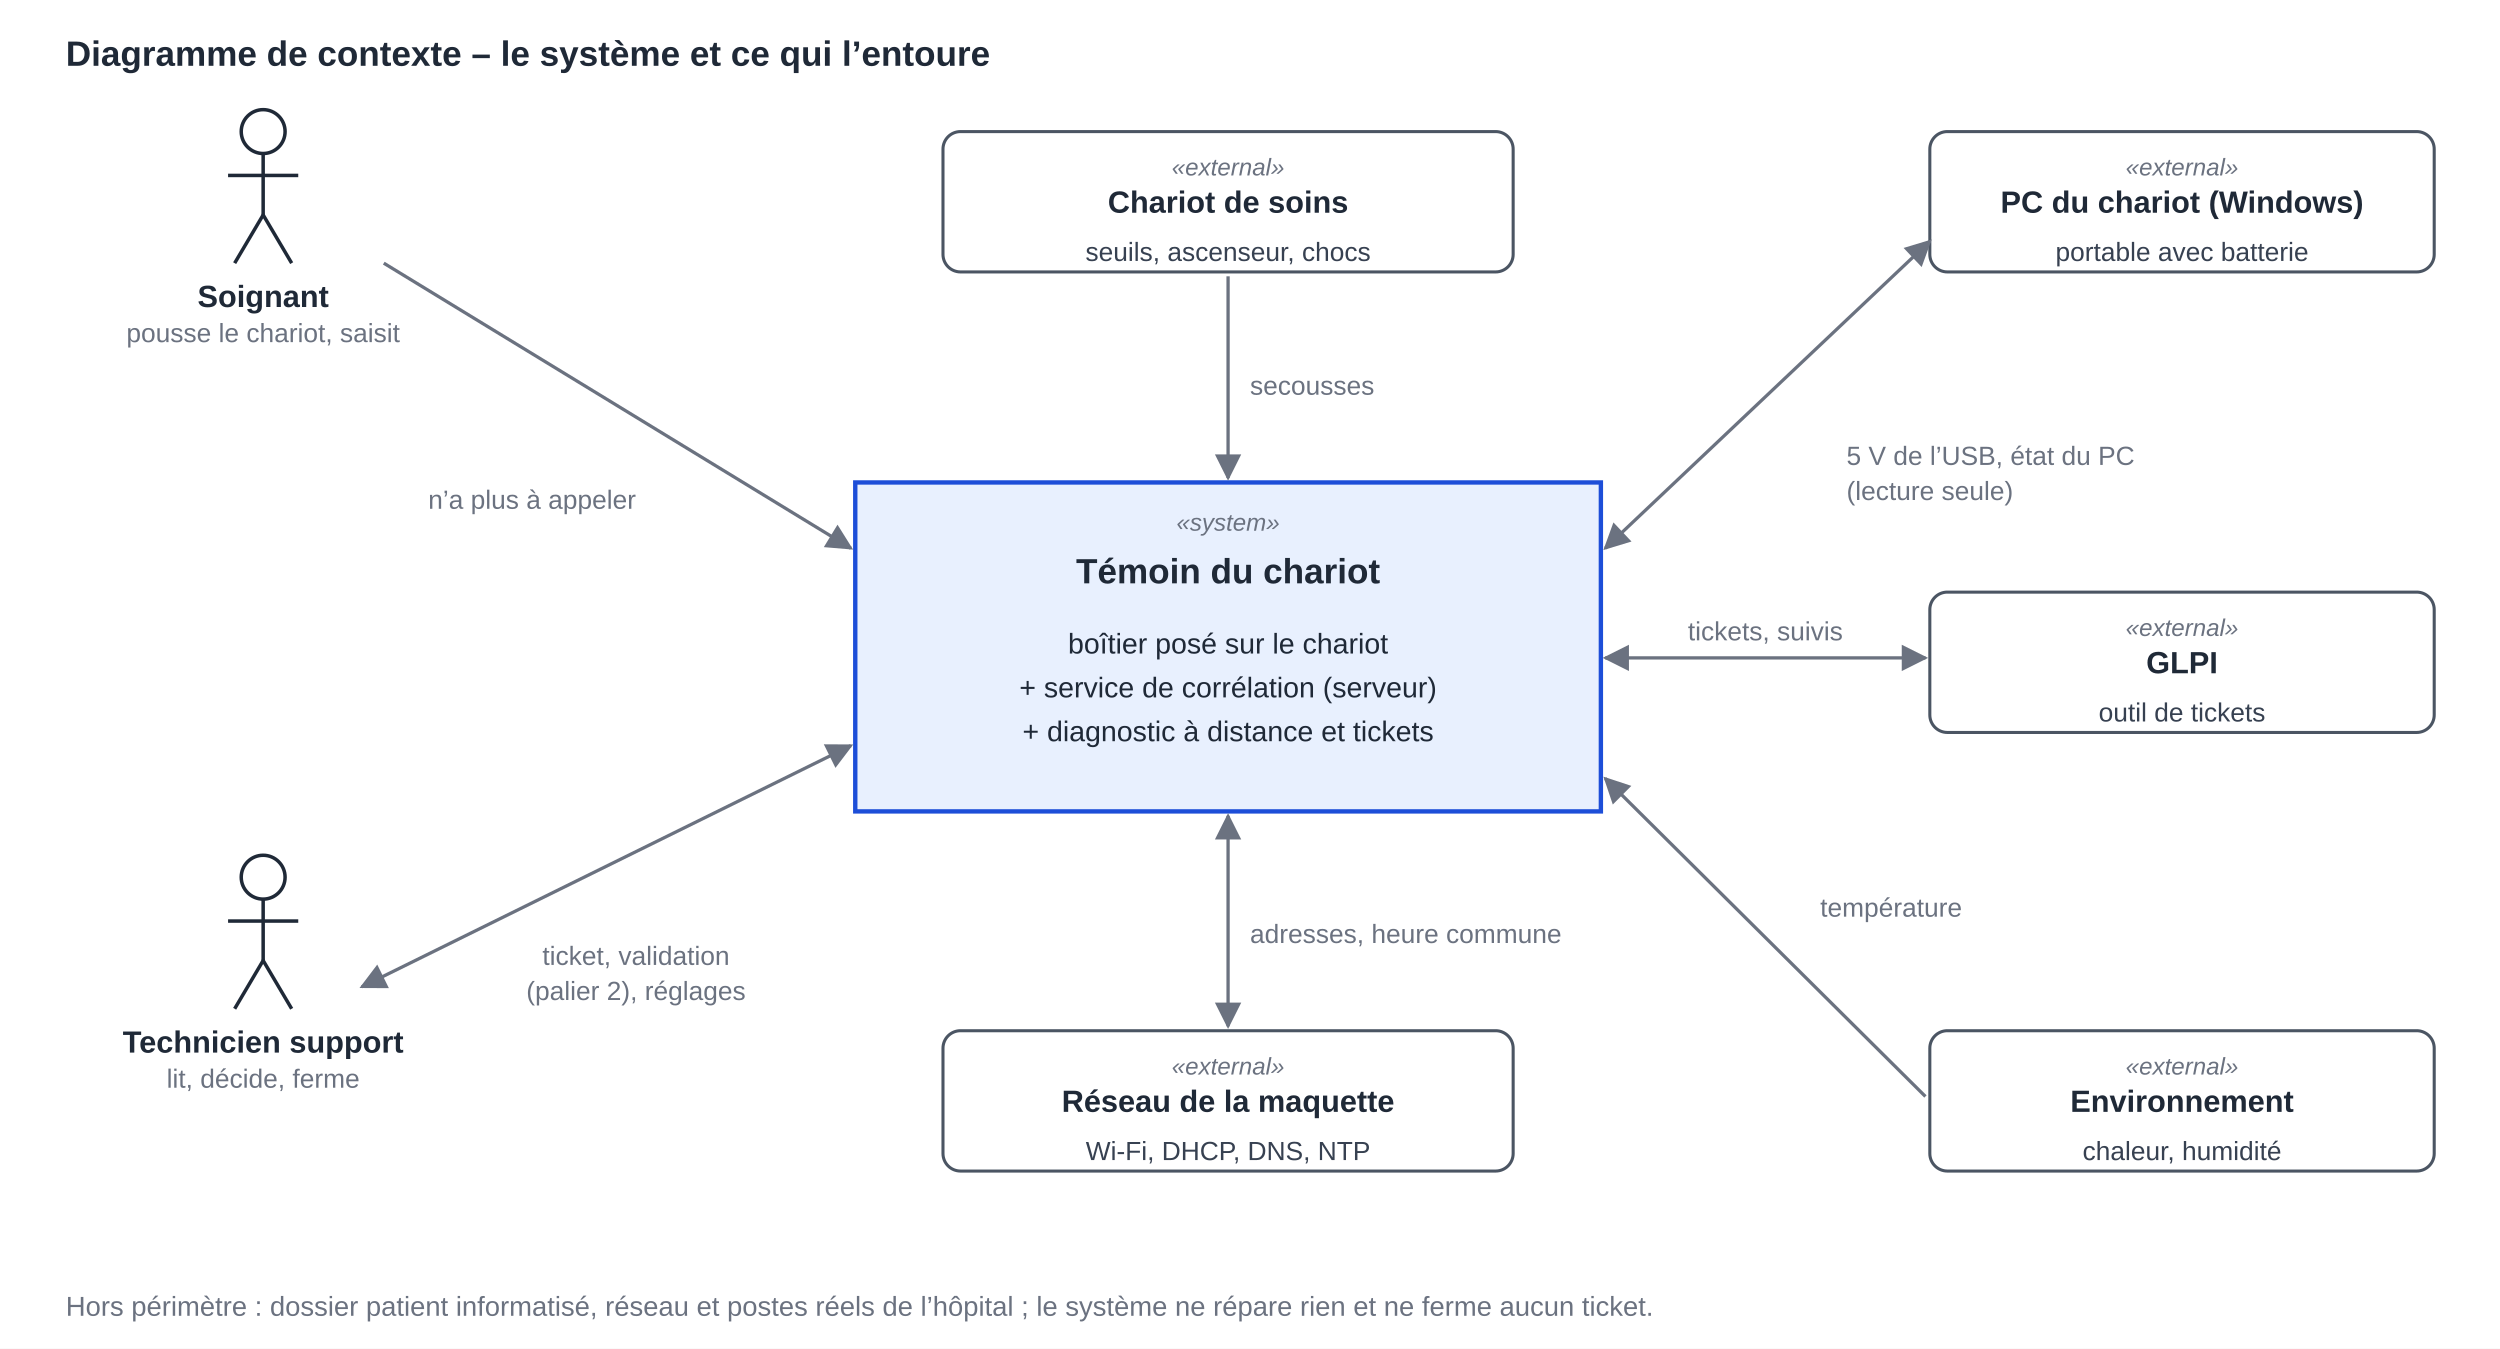
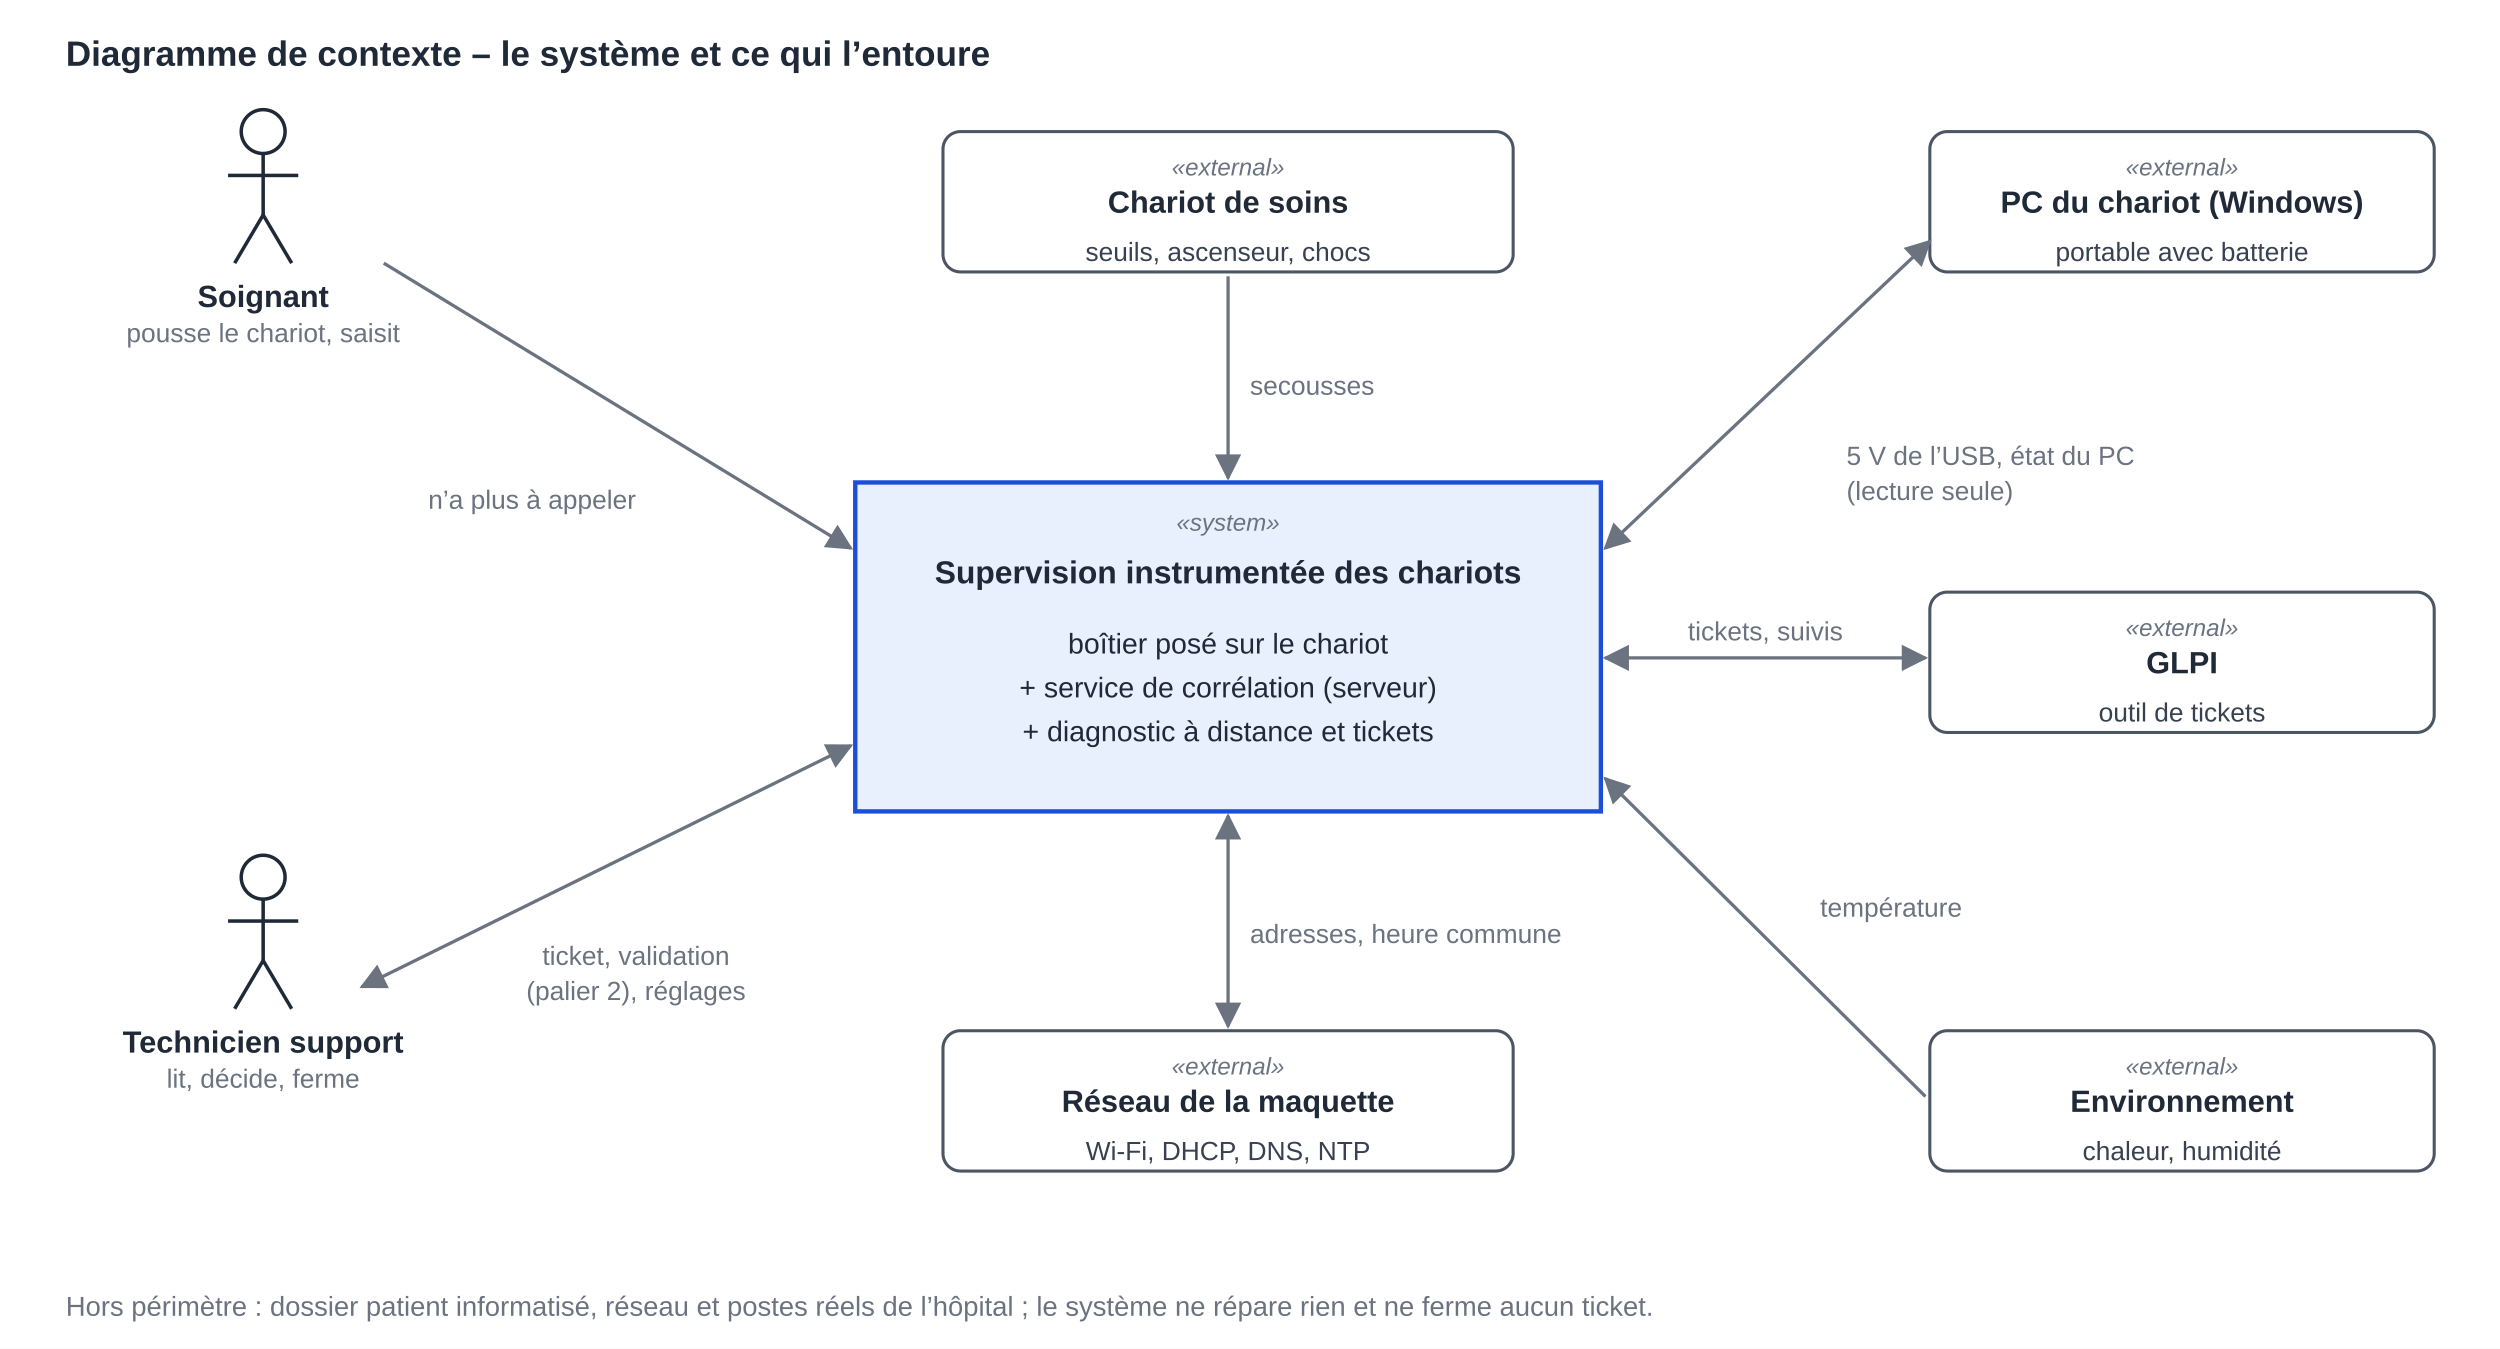
<svg xmlns="http://www.w3.org/2000/svg" width="1140" height="615" viewBox="0 0 1140 615" font-family="Liberation Sans, Arial, Helvetica, sans-serif">
  <defs>
    <marker id="fl" viewBox="0 0 10 10" refX="9" refY="5" markerWidth="8" markerHeight="8" orient="auto-start-reverse">
      <path d="M0,0 L10,5 L0,10 z" fill="#6b7280" />
    </marker>
    <marker id="flo" viewBox="0 0 10 10" refX="9" refY="5" markerWidth="9" markerHeight="9" orient="auto">
      <path d="M0,0 L10,5 L0,10" fill="none" stroke="#6b7280" stroke-width="1.5" />
    </marker>
  </defs>
  <rect width="100%" height="100%" fill="#fff" />
  <text x="30" y="30" font-size="16" font-weight="bold" fill="#1f2937" text-anchor="start">Diagramme de contexte – le système et ce qui l’entoure</text>
  <rect x="390" y="220" width="340" height="150" fill="#e8f0fe" stroke="#1d4ed8" stroke-width="2" />
  <text x="560.0" y="242" font-size="11" font-weight="normal" fill="#6b7280" text-anchor="middle" font-style="italic">«system»</text>
-   <text x="560.0" y="266" font-size="16" font-weight="bold" fill="#1f2937" text-anchor="middle">Témoin du chariot</text>
+   <text x="560.0" y="266" font-size="14.5" font-weight="bold" fill="#1f2937" text-anchor="middle">Supervision instrumentée des chariots</text>
  <text x="560.0" y="298" font-size="13" font-weight="normal" fill="#1f2937" text-anchor="middle">boîtier posé sur le chariot</text>
  <text x="560.0" y="318" font-size="13" font-weight="normal" fill="#1f2937" text-anchor="middle">+ service de corrélation (serveur)</text>
  <text x="560.0" y="338" font-size="13" font-weight="normal" fill="#1f2937" text-anchor="middle">+ diagnostic à distance et tickets</text>
  <circle cx="120" cy="60" r="10" fill="#fff" stroke="#1f2937" stroke-width="1.6" />
  <polyline points="120,70 120,98" fill="none" stroke="#1f2937" stroke-width="1.6" />
  <polyline points="104,80 136,80" fill="none" stroke="#1f2937" stroke-width="1.6" />
  <polyline points="107,120 120,98 133,120" fill="none" stroke="#1f2937" stroke-width="1.6" />
  <text x="120" y="140" font-size="14" font-weight="bold" fill="#1f2937" text-anchor="middle">Soignant</text>
  <text x="120" y="156" font-size="12" font-weight="normal" fill="#6b7280" text-anchor="middle">pousse le chariot, saisit</text>
  <line x1="175" y1="120" x2="388" y2="250" stroke="#6b7280" stroke-width="1.5" marker-end="url(#fl)" />
  <text x="290" y="232" font-size="12" font-weight="normal" fill="#6b7280" text-anchor="end">n’a plus à appeler</text>
  <circle cx="120" cy="400" r="10" fill="#fff" stroke="#1f2937" stroke-width="1.6" />
  <polyline points="120,410 120,438" fill="none" stroke="#1f2937" stroke-width="1.6" />
  <polyline points="104,420 136,420" fill="none" stroke="#1f2937" stroke-width="1.6" />
  <polyline points="107,460 120,438 133,460" fill="none" stroke="#1f2937" stroke-width="1.6" />
  <text x="120" y="480" font-size="14" font-weight="bold" fill="#1f2937" text-anchor="middle">Technicien support</text>
  <text x="120" y="496" font-size="12" font-weight="normal" fill="#6b7280" text-anchor="middle">lit, décide, ferme</text>
  <line x1="165" y1="450" x2="388" y2="340" stroke="#6b7280" stroke-width="1.5" marker-start="url(#fl)" marker-end="url(#fl)" />
  <text x="290" y="440" font-size="12" font-weight="normal" fill="#6b7280" text-anchor="middle">ticket, validation</text>
  <text x="290" y="456" font-size="12" font-weight="normal" fill="#6b7280" text-anchor="middle">(palier 2), réglages</text>
  <rect x="430" y="60" width="260" height="64" rx="8" fill="#fff" stroke="#4b5563" stroke-width="1.4" />
  <text x="560.0" y="80" font-size="11" font-weight="normal" fill="#6b7280" text-anchor="middle" font-style="italic">«external»</text>
  <text x="560.0" y="97" font-size="14" font-weight="bold" fill="#1f2937" text-anchor="middle">Chariot de soins</text>
  <text x="560.0" y="119" font-size="12" font-weight="normal" fill="#374151" text-anchor="middle">seuils, ascenseur, chocs</text>
  <line x1="560" y1="126" x2="560" y2="218" stroke="#6b7280" stroke-width="1.5" marker-end="url(#fl)" />
  <text x="570" y="180" font-size="12" font-weight="normal" fill="#6b7280" text-anchor="start">secousses</text>
  <rect x="880" y="60" width="230" height="64" rx="8" fill="#fff" stroke="#4b5563" stroke-width="1.4" />
  <text x="995.0" y="80" font-size="11" font-weight="normal" fill="#6b7280" text-anchor="middle" font-style="italic">«external»</text>
  <text x="995.0" y="97" font-size="14" font-weight="bold" fill="#1f2937" text-anchor="middle">PC du chariot (Windows)</text>
  <text x="995.0" y="119" font-size="12" font-weight="normal" fill="#374151" text-anchor="middle">portable avec batterie</text>
  <line x1="880" y1="110" x2="732" y2="250" stroke="#6b7280" stroke-width="1.5" marker-start="url(#fl)" marker-end="url(#fl)" />
  <text x="842" y="212" font-size="12" font-weight="normal" fill="#6b7280" text-anchor="start">5 V de l’USB, état du PC</text>
  <text x="842" y="228" font-size="12" font-weight="normal" fill="#6b7280" text-anchor="start">(lecture seule)</text>
  <rect x="880" y="270" width="230" height="64" rx="8" fill="#fff" stroke="#4b5563" stroke-width="1.4" />
  <text x="995.0" y="290" font-size="11" font-weight="normal" fill="#6b7280" text-anchor="middle" font-style="italic">«external»</text>
  <text x="995.0" y="307" font-size="14" font-weight="bold" fill="#1f2937" text-anchor="middle">GLPI</text>
  <text x="995.0" y="329" font-size="12" font-weight="normal" fill="#374151" text-anchor="middle">outil de tickets</text>
  <line x1="878" y1="300" x2="732" y2="300" stroke="#6b7280" stroke-width="1.5" marker-start="url(#fl)" marker-end="url(#fl)" />
  <text x="805.0" y="292" font-size="12" font-weight="normal" fill="#6b7280" text-anchor="middle">tickets, suivis</text>
  <rect x="880" y="470" width="230" height="64" rx="8" fill="#fff" stroke="#4b5563" stroke-width="1.4" />
  <text x="995.0" y="490" font-size="11" font-weight="normal" fill="#6b7280" text-anchor="middle" font-style="italic">«external»</text>
  <text x="995.0" y="507" font-size="14" font-weight="bold" fill="#1f2937" text-anchor="middle">Environnement</text>
  <text x="995.0" y="529" font-size="12" font-weight="normal" fill="#374151" text-anchor="middle">chaleur, humidité</text>
  <line x1="878" y1="500" x2="732" y2="355" stroke="#6b7280" stroke-width="1.5" marker-end="url(#fl)" />
  <text x="830" y="418" font-size="12" font-weight="normal" fill="#6b7280" text-anchor="start">température</text>
  <rect x="430" y="470" width="260" height="64" rx="8" fill="#fff" stroke="#4b5563" stroke-width="1.4" />
  <text x="560.0" y="490" font-size="11" font-weight="normal" fill="#6b7280" text-anchor="middle" font-style="italic">«external»</text>
  <text x="560.0" y="507" font-size="14" font-weight="bold" fill="#1f2937" text-anchor="middle">Réseau de la maquette</text>
  <text x="560.0" y="529" font-size="12" font-weight="normal" fill="#374151" text-anchor="middle">Wi-Fi, DHCP, DNS, NTP</text>
  <line x1="560" y1="468" x2="560" y2="372" stroke="#6b7280" stroke-width="1.5" marker-start="url(#fl)" marker-end="url(#fl)" />
  <text x="570" y="430" font-size="12" font-weight="normal" fill="#6b7280" text-anchor="start">adresses, heure commune</text>
  <text x="30" y="600" font-size="12.5" font-weight="normal" fill="#6b7280" text-anchor="start">Hors périmètre : dossier patient informatisé, réseau et postes réels de l’hôpital ; le système ne répare rien et ne ferme aucun ticket.</text>
</svg>
